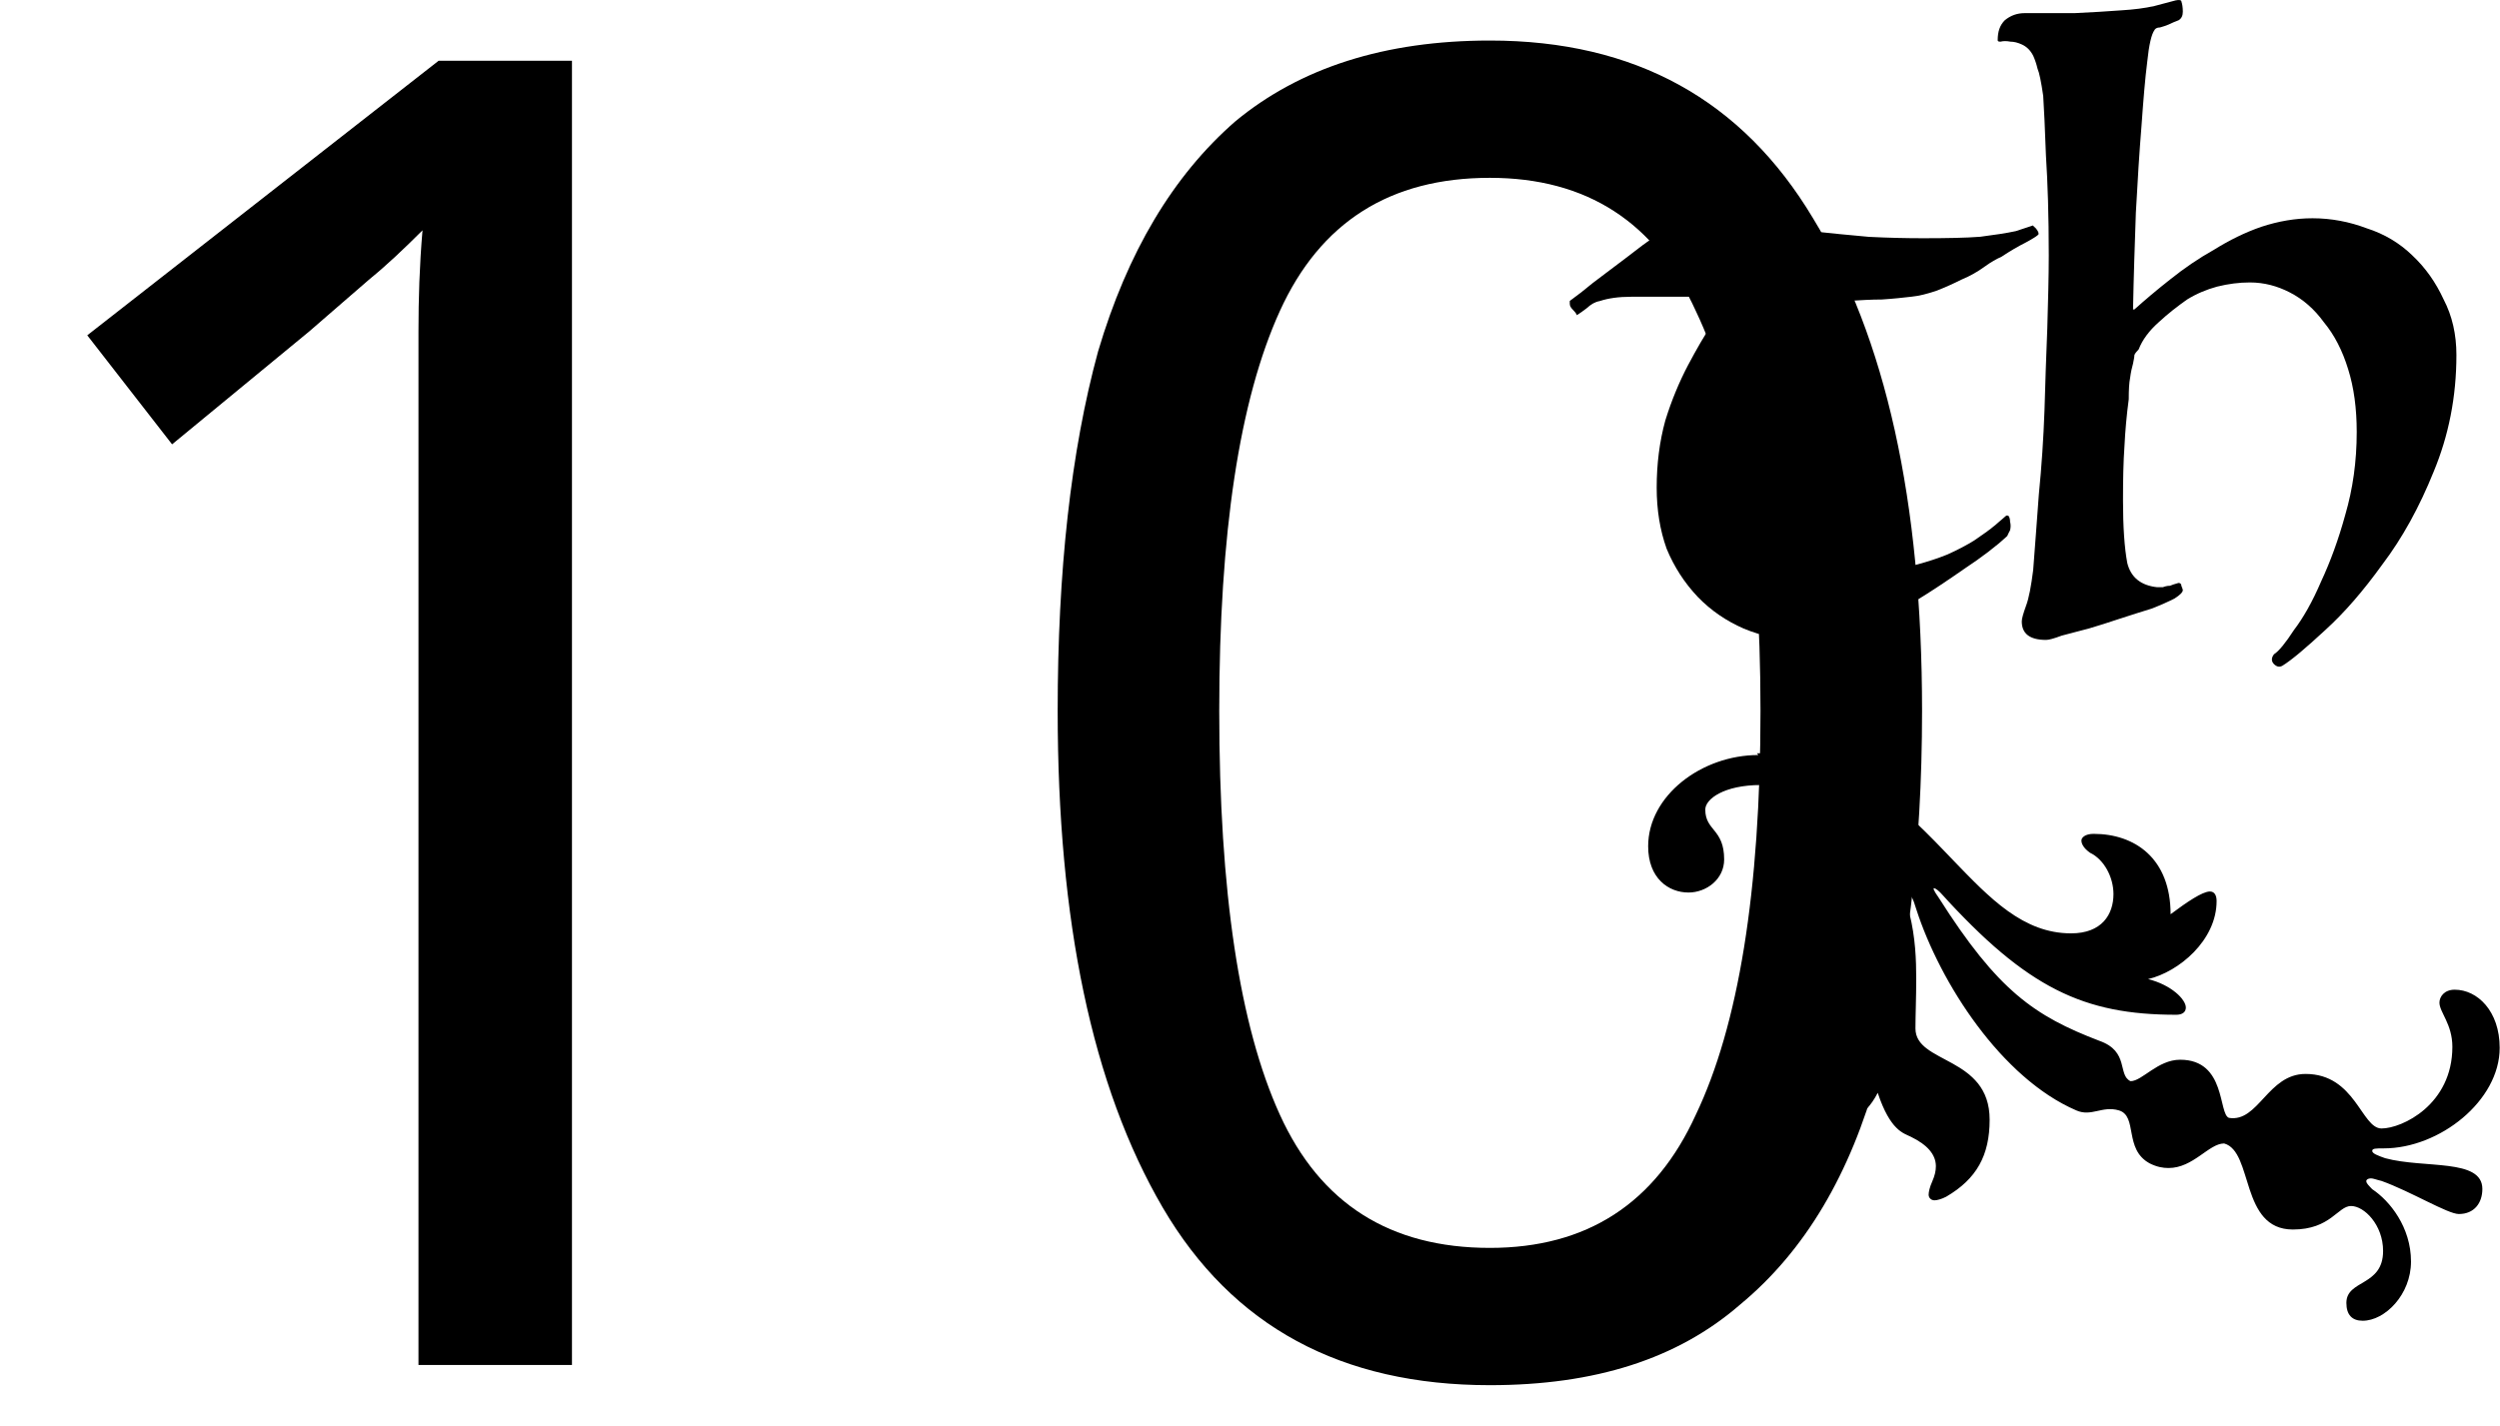
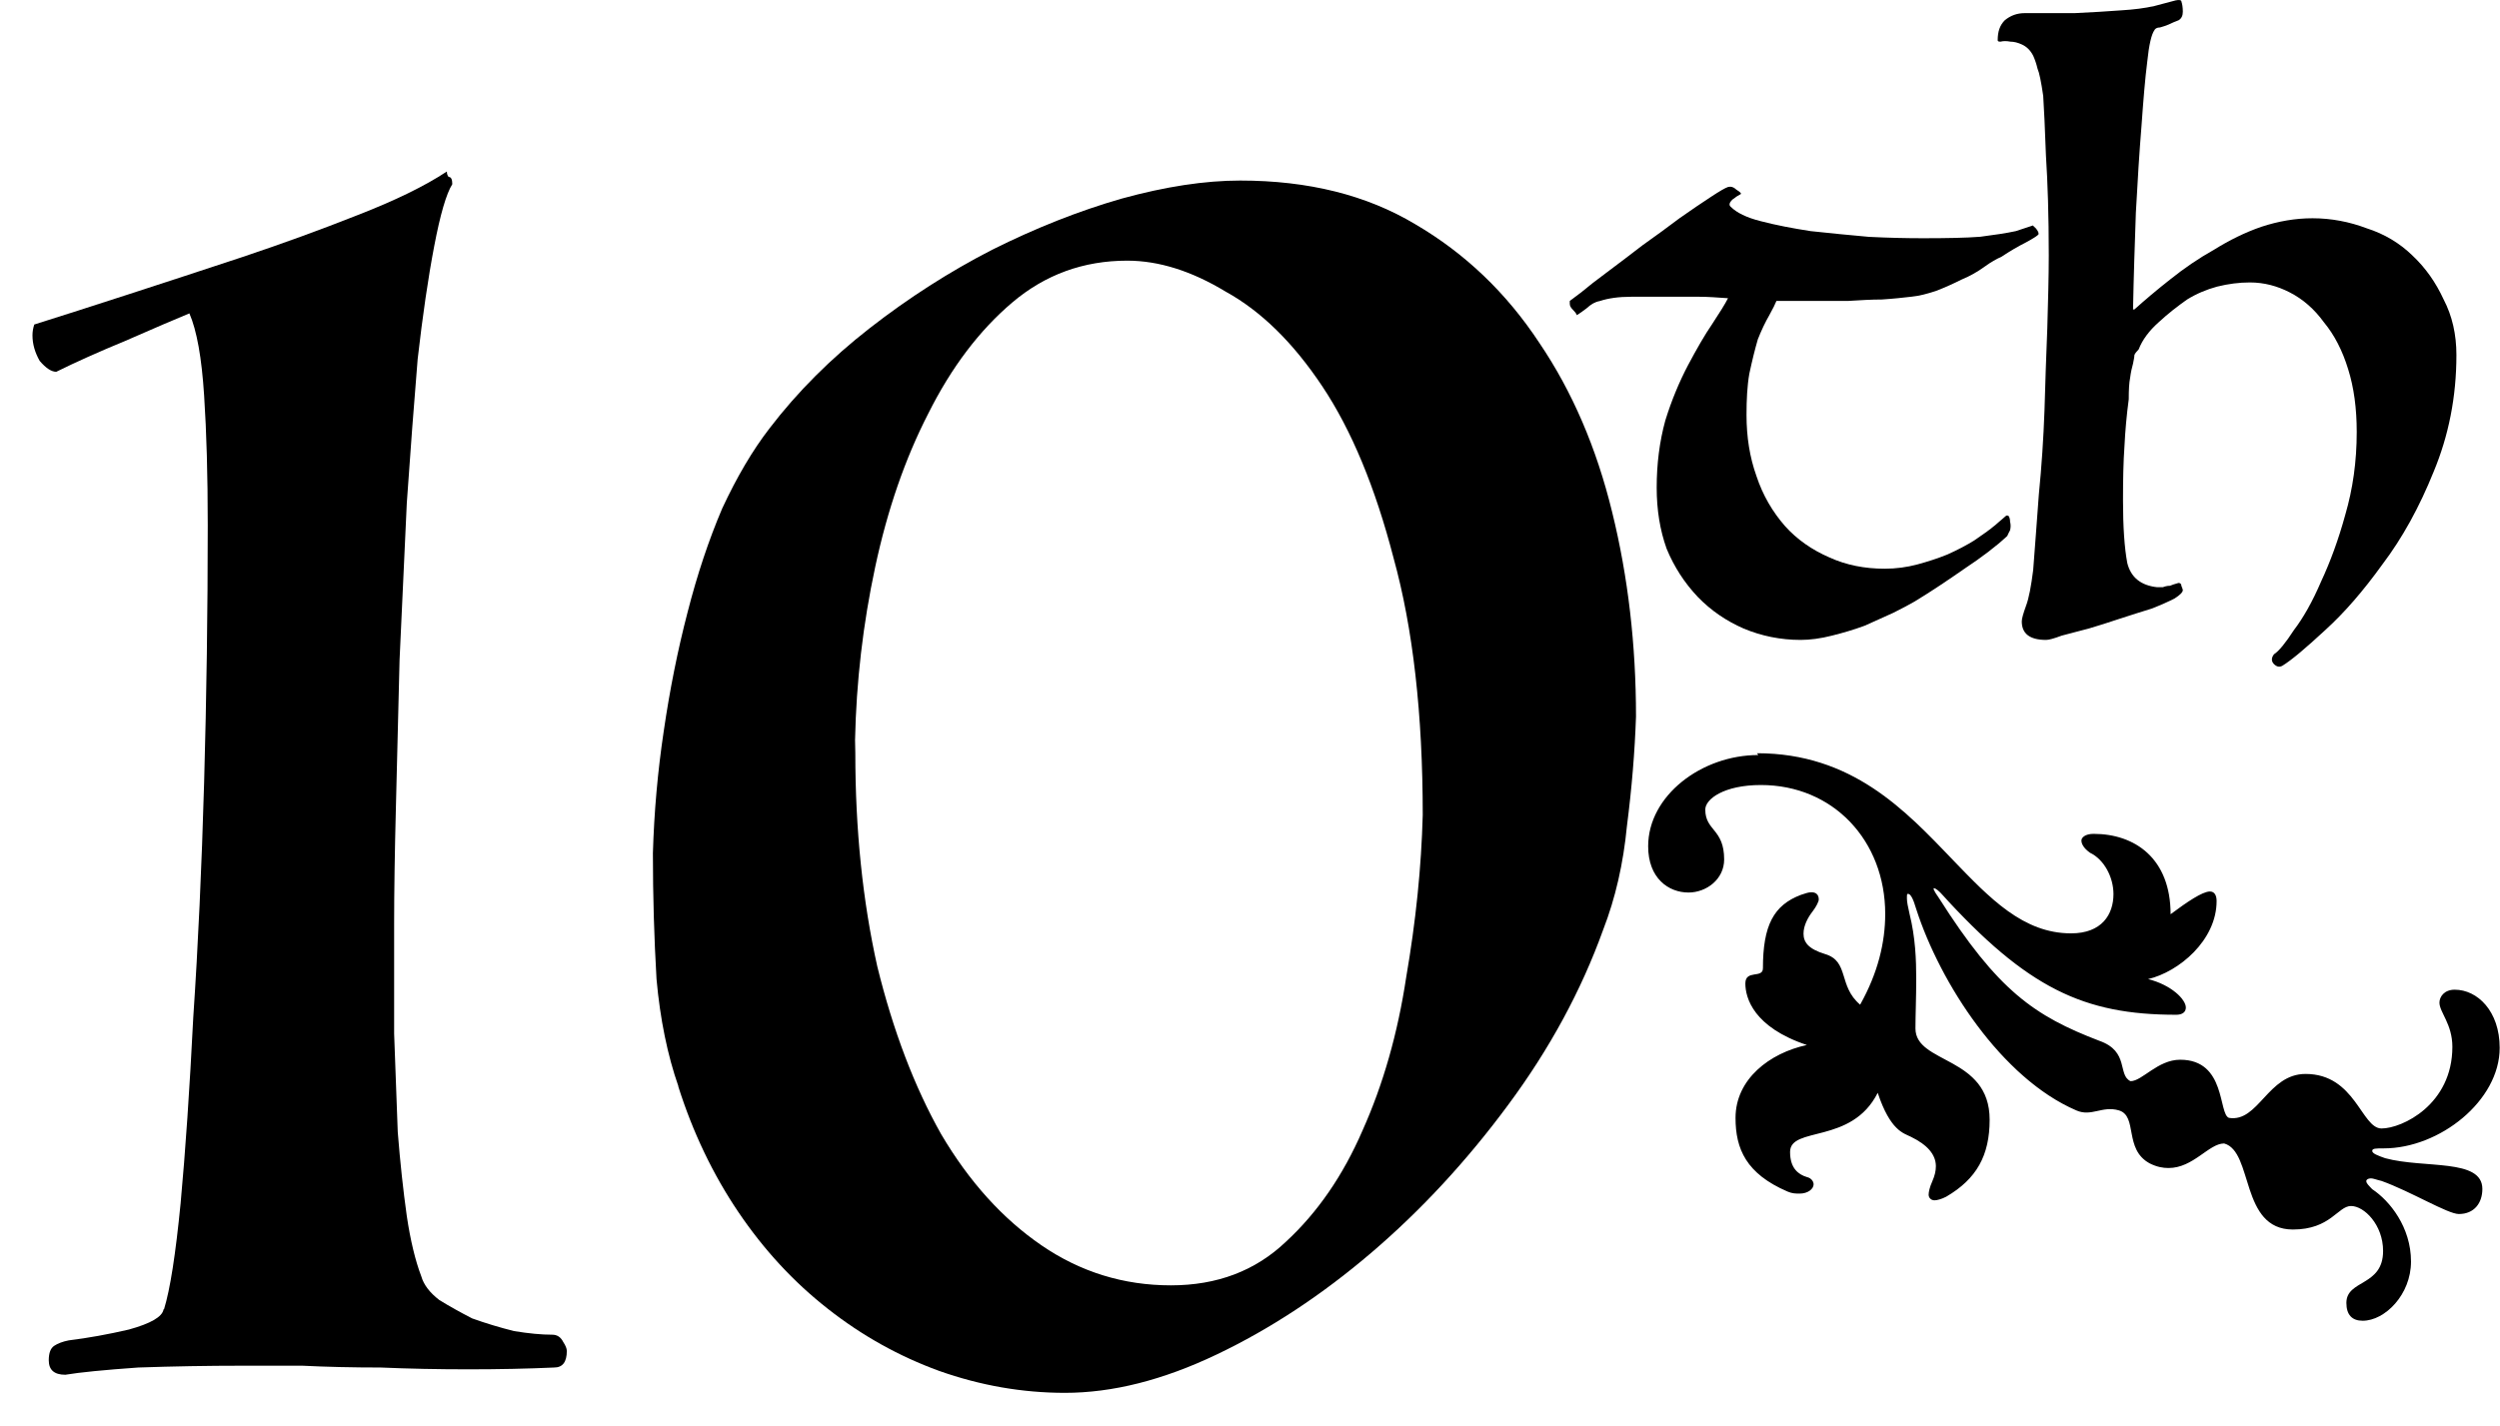
<svg xmlns="http://www.w3.org/2000/svg" width="9.667mm" height="5.517mm" viewBox="0 0 9.667 5.517" version="1.1" id="svg16406">
  <defs id="defs16403" />
  <g id="layer1" transform="rotate(-90,-18.54186,125.1245)">
    <path fill-rule="nonzero" fill="#8b3f2c" fill-opacity="1" d="m 103.668,150.463 c 0,0.367 -0.22,0.573 -0.412,0.757 -0.152,0.146 -0.285,0.274 -0.285,0.458 0,0.119 0.073,0.164 0.152,0.164 0.065,0 0.134,-0.036 0.16,-0.091 0.01,-0.014 0.028,-0.033 0.047,-0.033 0.012,0 0.026,0.015 0.026,0.047 0,0.16 -0.095,0.298 -0.311,0.298 0.047,0.063 0.088,0.123 0.088,0.152 0,0.018 -0.015,0.026 -0.037,0.026 -0.152,0 -0.274,-0.146 -0.302,-0.265 -0.023,0.091 -0.079,0.146 -0.11,0.146 -0.018,0 -0.028,-0.014 -0.028,-0.037 0,-0.357 0.101,-0.576 0.471,-0.911 0.015,-0.014 0.041,-0.05 -0.018,-0.008 -0.361,0.229 -0.458,0.371 -0.554,0.622 -0.041,0.116 -0.132,0.069 -0.156,0.12 0,0.045 0.083,0.105 0.083,0.192 0,0.179 -0.211,0.147 -0.225,0.189 -0.018,0.114 0.17,0.15 0.17,0.296 0,0.193 -0.211,0.216 -0.211,0.294 0,0.079 0.092,0.274 0.316,0.274 0.088,0 0.134,-0.05 0.171,-0.05 0.022,0 0.05,0.018 0.05,0.059 0,0.088 -0.083,0.174 -0.225,0.174 -0.205,0 -0.389,-0.233 -0.389,-0.448 0,-0.032 0,-0.045 -0.01,-0.045 -0.01,0 -0.018,0.022 -0.028,0.05 -0.041,0.152 0,0.376 -0.119,0.376 -0.055,0 -0.097,-0.032 -0.097,-0.091 0,-0.043 0.087,-0.185 0.128,-0.299 0.004,-0.018 0.01,-0.032 0.01,-0.041 0,-0.012 -0.006,-0.018 -0.01,-0.018 -0.01,0 -0.018,0.01 -0.032,0.023 -0.045,0.068 -0.147,0.15 -0.28,0.15 -0.128,0 -0.229,-0.101 -0.229,-0.187 0,-0.041 0.023,-0.063 0.069,-0.063 0.091,0 0.063,0.142 0.201,0.142 0.101,0 0.174,-0.073 0.174,-0.124 0,-0.051 -0.091,-0.079 -0.091,-0.225 0,-0.205 0.302,-0.152 0.333,-0.266 0,-0.059 -0.095,-0.119 -0.095,-0.215 0,-0.022 0.004,-0.045 0.018,-0.073 0.055,-0.101 0.183,-0.045 0.205,-0.119 0.019,-0.065 -0.026,-0.106 0,-0.165 0.124,-0.288 0.491,-0.526 0.779,-0.619 0.041,-0.012 0.059,-0.022 0.059,-0.032 0,-0.004 -0.004,-0.004 -0.018,-0.004 -0.014,0 -0.032,0.004 -0.059,0.01 -0.092,0.023 -0.179,0.026 -0.252,0.026 -0.073,0 -0.142,-0.003 -0.192,-0.003 -0.138,0 -0.106,0.287 -0.353,0.287 -0.138,0 -0.229,-0.05 -0.298,-0.168 -0.01,-0.019 -0.014,-0.037 -0.014,-0.045 0,-0.014 0.01,-0.023 0.022,-0.023 0.01,0 0.029,0.004 0.051,0.014 0.023,0.01 0.041,0.014 0.059,0.014 0.045,0 0.083,-0.033 0.114,-0.097 0.014,-0.028 0.023,-0.079 0.17,-0.128 -0.201,-0.101 -0.128,-0.339 -0.229,-0.339 -0.063,0 -0.087,0.032 -0.097,0.065 -0.004,0.018 -0.018,0.026 -0.028,0.026 -0.018,0 -0.036,-0.022 -0.036,-0.054 0,-0.014 0,-0.029 0.008,-0.047 0.069,-0.16 0.165,-0.201 0.285,-0.201 0.15,0 0.251,0.132 0.282,0.276 0.069,-0.207 0.183,-0.238 0.238,-0.238 0.055,0 0.018,0.068 0.059,0.068 0.165,0 0.244,0.041 0.284,0.147 0.006,0.019 0.01,0.028 0.01,0.041 0,0.018 -0.01,0.028 -0.028,0.028 -0.008,0 -0.028,-0.01 -0.045,-0.023 -0.023,-0.018 -0.055,-0.036 -0.087,-0.036 -0.033,0 -0.059,0.018 -0.079,0.083 -0.028,0.095 -0.123,0.05 -0.196,0.136 0.123,0.069 0.241,0.097 0.351,0.097 0.284,0 0.499,-0.201 0.499,-0.481 0,-0.142 -0.054,-0.215 -0.095,-0.215 -0.083,0 -0.074,0.073 -0.193,0.073 -0.077,0 -0.128,-0.069 -0.128,-0.138 0,-0.077 0.055,-0.156 0.179,-0.156 0.196,0 0.353,0.207 0.353,0.426" id="path16365" style="display:inline;fill:#000000;fill-opacity:1;stroke-width:0.353" />
    <g fill="#8b3f2c" fill-opacity="1" id="g16375" transform="matrix(0.3527778,0,0,0.3527778,93.84975,133.353)" style="display:inline;fill:#000000;fill-opacity:1">
      <g id="g16369" transform="translate(29.1832,46.698)" style="fill:#000000;fill-opacity:1">
        <path d="m 1.25,4.531 c 0.008,0.008 0.008,0.02 0,0.031 -0.012,0.008 -0.031,0.016 -0.062,0.016 -0.031,0.008 -0.062,0.008 -0.094,0 C 1.07,4.566 1.051,4.555 1.031,4.547 0.914,4.422 0.797,4.266 0.672,4.078 0.547,3.898 0.426,3.719 0.312,3.531 0.281,3.477 0.238,3.398 0.188,3.297 0.145,3.203 0.098,3.098 0.047,2.984 0.004,2.867 -0.031,2.75 -0.062,2.625 -0.094,2.5 -0.109,2.383 -0.109,2.281 c 0,-0.219 0.043,-0.43 0.125,-0.625 0.082,-0.188 0.195,-0.355 0.344,-0.5 C 0.516,1.008 0.691,0.895 0.891,0.812 1.098,0.738 1.32,0.703 1.562,0.703 c 0.258,0 0.504,0.031 0.734,0.094 0.227,0.07 0.43,0.156 0.609,0.25 0.176,0.094 0.328,0.18 0.453,0.266 0.125,0.082 0.219,0.141 0.281,0.172 0.008,-0.117 0.016,-0.219 0.016,-0.312 0,-0.094 0,-0.184 0,-0.266 0,-0.188 0,-0.352 0,-0.484 0,-0.137 -0.016,-0.25 -0.047,-0.344 C 3.598,0.023 3.57,-0.02 3.531,-0.062 3.5,-0.102 3.473,-0.141 3.453,-0.172 3.473,-0.18 3.492,-0.195 3.516,-0.219 3.535,-0.238 3.555,-0.25 3.578,-0.25 c 0.008,0 0.02,0 0.031,0 0,0 0.031,0.043 0.094,0.125 0.062,0.074 0.133,0.164 0.219,0.281 0.094,0.125 0.191,0.254 0.297,0.391 0.102,0.145 0.203,0.281 0.297,0.406 0.094,0.133 0.172,0.25 0.234,0.344 0.062,0.094 0.098,0.156 0.109,0.188 0.008,0.031 0,0.062 -0.031,0.094 C 4.805,1.617 4.789,1.633 4.781,1.625 4.77,1.602 4.75,1.57 4.719,1.531 4.688,1.5 4.66,1.492 4.641,1.516 4.578,1.578 4.523,1.688 4.484,1.844 4.441,2.008 4.406,2.191 4.375,2.391 4.352,2.598 4.332,2.812 4.312,3.031 4.301,3.25 4.297,3.445 4.297,3.625 c 0,0.258 0.004,0.469 0.016,0.625 0.02,0.156 0.039,0.285 0.062,0.391 0.031,0.094 0.051,0.156 0.062,0.188 0,0 -0.012,0.008 -0.031,0.031 C 4.383,4.879 4.363,4.891 4.344,4.891 4.332,4.891 4.301,4.844 4.25,4.75 4.207,4.664 4.156,4.578 4.094,4.484 4.07,4.43 4.035,4.367 3.984,4.297 3.93,4.223 3.883,4.141 3.844,4.047 3.801,3.961 3.758,3.867 3.719,3.766 3.688,3.672 3.664,3.582 3.656,3.5 3.645,3.406 3.633,3.297 3.625,3.172 c 0,-0.117 -0.008,-0.242 -0.016,-0.375 0,-0.137 0,-0.273 0,-0.406 0,-0.137 0,-0.262 0,-0.375 C 3.578,2.004 3.523,1.977 3.453,1.938 3.379,1.895 3.289,1.852 3.188,1.812 3.082,1.781 2.957,1.75 2.812,1.719 2.676,1.695 2.523,1.688 2.359,1.688 2.117,1.688 1.895,1.723 1.688,1.797 1.477,1.867 1.297,1.973 1.141,2.109 0.992,2.242 0.879,2.406 0.797,2.594 c -0.086,0.188 -0.125,0.391 -0.125,0.609 0,0.125 0.016,0.242 0.047,0.359 C 0.75,3.676 0.785,3.785 0.828,3.891 0.879,4.004 0.93,4.102 0.984,4.188 1.047,4.281 1.102,4.359 1.156,4.422 Z m 0,0" id="path16367" style="fill:#000000;fill-opacity:1" />
      </g>
      <g id="g16373" transform="translate(29.1832,50.93635)" style="fill:#000000;fill-opacity:1">
        <path d="M 3.516,1.703 C 3.617,1.816 3.727,1.945 3.844,2.094 3.969,2.25 4.078,2.41 4.172,2.578 c 0.102,0.164 0.188,0.336 0.25,0.516 0.062,0.188 0.094,0.375 0.094,0.562 C 4.516,3.863 4.477,4.062 4.406,4.25 4.344,4.445 4.242,4.613 4.109,4.75 3.973,4.895 3.812,5.008 3.625,5.094 3.445,5.188 3.242,5.234 3.016,5.234 c -0.461,0 -0.887,-0.086 -1.281,-0.25 C 1.348,4.828 1.008,4.641 0.719,4.422 0.426,4.211 0.188,4.004 0,3.797 -0.195,3.586 -0.328,3.43 -0.391,3.328 -0.41,3.297 -0.406,3.266 -0.375,3.234 c 0.031,-0.031 0.07,-0.031 0.109,0 C -0.234,3.285 -0.145,3.359 0,3.453 0.133,3.555 0.312,3.656 0.531,3.75 0.75,3.852 0.992,3.941 1.266,4.016 c 0.281,0.082 0.582,0.125 0.906,0.125 0.258,0 0.488,-0.031 0.688,-0.094 C 3.066,3.984 3.238,3.895 3.375,3.781 3.52,3.676 3.629,3.551 3.703,3.406 3.773,3.27 3.812,3.125 3.812,2.969 3.812,2.852 3.797,2.734 3.766,2.609 3.734,2.492 3.688,2.383 3.625,2.281 3.551,2.176 3.469,2.07 3.375,1.969 3.281,1.863 3.18,1.789 3.078,1.75 3.055,1.727 3.035,1.711 3.016,1.703 2.992,1.703 2.961,1.695 2.922,1.688 2.879,1.676 2.828,1.664 2.766,1.656 2.711,1.645 2.633,1.641 2.531,1.641 2.352,1.617 2.18,1.602 2.016,1.594 1.848,1.582 1.648,1.578 1.422,1.578 1.129,1.578 0.898,1.594 0.734,1.625 0.578,1.664 0.488,1.773 0.469,1.953 c 0,0.02 0,0.039 0,0.062 0.008,0.02 0.016,0.047 0.016,0.078 0.008,0.02 0.02,0.051 0.031,0.094 0,0.02 -0.012,0.031 -0.031,0.031 C 0.461,2.227 0.445,2.234 0.438,2.234 0.414,2.234 0.383,2.203 0.344,2.141 0.312,2.078 0.273,1.992 0.234,1.891 0.203,1.785 0.164,1.672 0.125,1.547 0.082,1.422 0.047,1.305 0.016,1.203 -0.016,1.086 -0.039,0.988 -0.062,0.906 -0.094,0.82 -0.109,0.766 -0.109,0.734 c 0,-0.18 0.07,-0.266 0.203,-0.266 0.031,0 0.086,0.016 0.172,0.047 0.082,0.031 0.211,0.055 0.391,0.078 0.25,0.02 0.523,0.039 0.828,0.062 0.312,0.031 0.617,0.051 0.922,0.062 0.312,0.008 0.613,0.02 0.906,0.031 0.289,0.008 0.555,0.016 0.797,0.016 0.438,0 0.801,-0.012 1.094,-0.031 C 5.504,0.723 5.723,0.711 5.859,0.703 6.016,0.68 6.113,0.66 6.156,0.641 6.207,0.629 6.254,0.613 6.297,0.594 c 0.062,-0.031 0.102,-0.074 0.125,-0.125 0.02,-0.043 0.031,-0.086 0.031,-0.125 0.008,-0.043 0.008,-0.078 0,-0.109 0,-0.023 0.004,-0.031 0.016,-0.031 0.094,0 0.164,0.023 0.219,0.078 0.051,0.062 0.078,0.133 0.078,0.219 0,0.176 0,0.359 0,0.547 0.008,0.188 0.02,0.359 0.031,0.516 C 6.805,1.695 6.82,1.816 6.844,1.922 6.875,2.035 6.895,2.113 6.906,2.156 6.914,2.195 6.91,2.219 6.891,2.219 6.867,2.227 6.832,2.234 6.781,2.234 6.738,2.234 6.707,2.219 6.688,2.188 6.676,2.156 6.66,2.117 6.641,2.078 6.629,2.047 6.617,2.016 6.609,1.984 c 0,-0.031 -0.012,-0.055 -0.031,-0.062 C 6.535,1.891 6.422,1.863 6.234,1.844 6.047,1.82 5.812,1.801 5.531,1.781 5.25,1.758 4.93,1.738 4.578,1.719 4.234,1.707 3.879,1.695 3.516,1.688 Z m 0,0" id="path16371" style="fill:#000000;fill-opacity:1" />
      </g>
    </g>
-     <text xml:space="preserve" style="font-size:7.056px;display:inline;fill:#000000;fill-opacity:1;stroke:#000000;stroke-width:0.254;stroke-linejoin:round;stroke-opacity:0" x="143.377" y="-101.299" id="text16383" transform="rotate(90)">
-       <tspan id="tspan16381" style="font-style:normal;font-variant:normal;font-weight:normal;font-stretch:normal;font-size:7.056px;font-family:Luminari;-inkscape-font-specification:Luminari;fill:#000000;fill-opacity:1;stroke-width:0.254" x="143.377" y="-101.299">10</tspan>
-     </text>
+     <g aria-label="10" transform="rotate(90)" id="text16383" style="font-size:7.056px;display:inline;stroke:#000000;stroke-width:0.254;stroke-linejoin:round;stroke-opacity:0">
+       <path d="m 144.301,-101.517 q 0.035,-0.113 0.064,-0.409 0.028,-0.303 0.049,-0.72 0.028,-0.416 0.042,-0.91 0.014,-0.494 0.014,-0.995 0,-0.289 -0.014,-0.501 -0.014,-0.219 -0.057,-0.318 -0.085,0.035 -0.247,0.106 -0.155,0.064 -0.268,0.12 -0.028,0 -0.064,-0.042 -0.028,-0.049 -0.028,-0.099 0,-0.021 0.007,-0.042 0.134,-0.042 0.353,-0.113 0.219,-0.071 0.452,-0.148 0.233,-0.078 0.445,-0.162 0.219,-0.085 0.346,-0.169 0,0.014 0.007,0.021 0.014,0 0.014,0.028 -0.035,0.056 -0.07,0.24 -0.035,0.183 -0.064,0.437 -0.021,0.254 -0.042,0.557 -0.014,0.303 -0.028,0.607 -0.007,0.296 -0.014,0.564 -0.007,0.268 -0.007,0.459 0,0.219 0,0.423 0.007,0.205 0.014,0.381 0.014,0.176 0.035,0.325 0.021,0.141 0.056,0.233 0.014,0.049 0.07,0.092 0.057,0.035 0.127,0.071 0.078,0.028 0.162,0.049 0.085,0.014 0.148,0.014 0.028,0 0.042,0.028 0.014,0.021 0.014,0.035 0,0.064 -0.049,0.064 -0.155,0.007 -0.332,0.007 -0.176,0 -0.339,-0.007 -0.162,0 -0.303,-0.007 -0.141,0 -0.233,0 -0.198,0 -0.402,0.007 -0.198,0.014 -0.282,0.028 -0.064,0 -0.064,-0.056 0,-0.042 0.021,-0.056 0.021,-0.014 0.056,-0.021 0.113,-0.014 0.233,-0.042 0.127,-0.035 0.134,-0.078 z" id="path2341" />
+       <path d="m 146.291,-102.378 q -0.064,-0.183 -0.085,-0.416 -0.014,-0.24 -0.014,-0.487 0.007,-0.24 0.042,-0.473 0.035,-0.24 0.092,-0.459 0.056,-0.219 0.134,-0.402 0.085,-0.183 0.183,-0.31 0.162,-0.212 0.388,-0.388 0.226,-0.176 0.473,-0.303 0.254,-0.127 0.501,-0.198 0.254,-0.07 0.459,-0.07 0.395,0 0.677,0.169 0.289,0.169 0.48,0.459 0.191,0.282 0.282,0.656 0.092,0.374 0.092,0.79 -0.007,0.205 -0.035,0.423 -0.021,0.219 -0.092,0.402 -0.127,0.353 -0.367,0.677 -0.24,0.325 -0.529,0.572 -0.289,0.247 -0.6,0.395 -0.31,0.148 -0.586,0.148 -0.247,0 -0.487,-0.085 -0.233,-0.085 -0.43,-0.24 -0.198,-0.155 -0.346,-0.374 -0.148,-0.219 -0.233,-0.487 z m 0.684,-1.291 q 0,0.445 0.085,0.826 0.092,0.374 0.247,0.649 0.162,0.275 0.388,0.43 0.226,0.155 0.501,0.155 0.268,0 0.445,-0.169 0.183,-0.169 0.296,-0.43 0.12,-0.268 0.169,-0.593 0.056,-0.325 0.064,-0.628 0,-0.586 -0.113,-0.995 -0.106,-0.409 -0.275,-0.663 -0.169,-0.254 -0.374,-0.367 -0.198,-0.12 -0.381,-0.12 -0.254,0 -0.445,0.162 -0.191,0.162 -0.325,0.43 -0.134,0.261 -0.205,0.593 -0.071,0.332 -0.078,0.67 z" id="path2343" />
+     </g>
  </g>
</svg>
